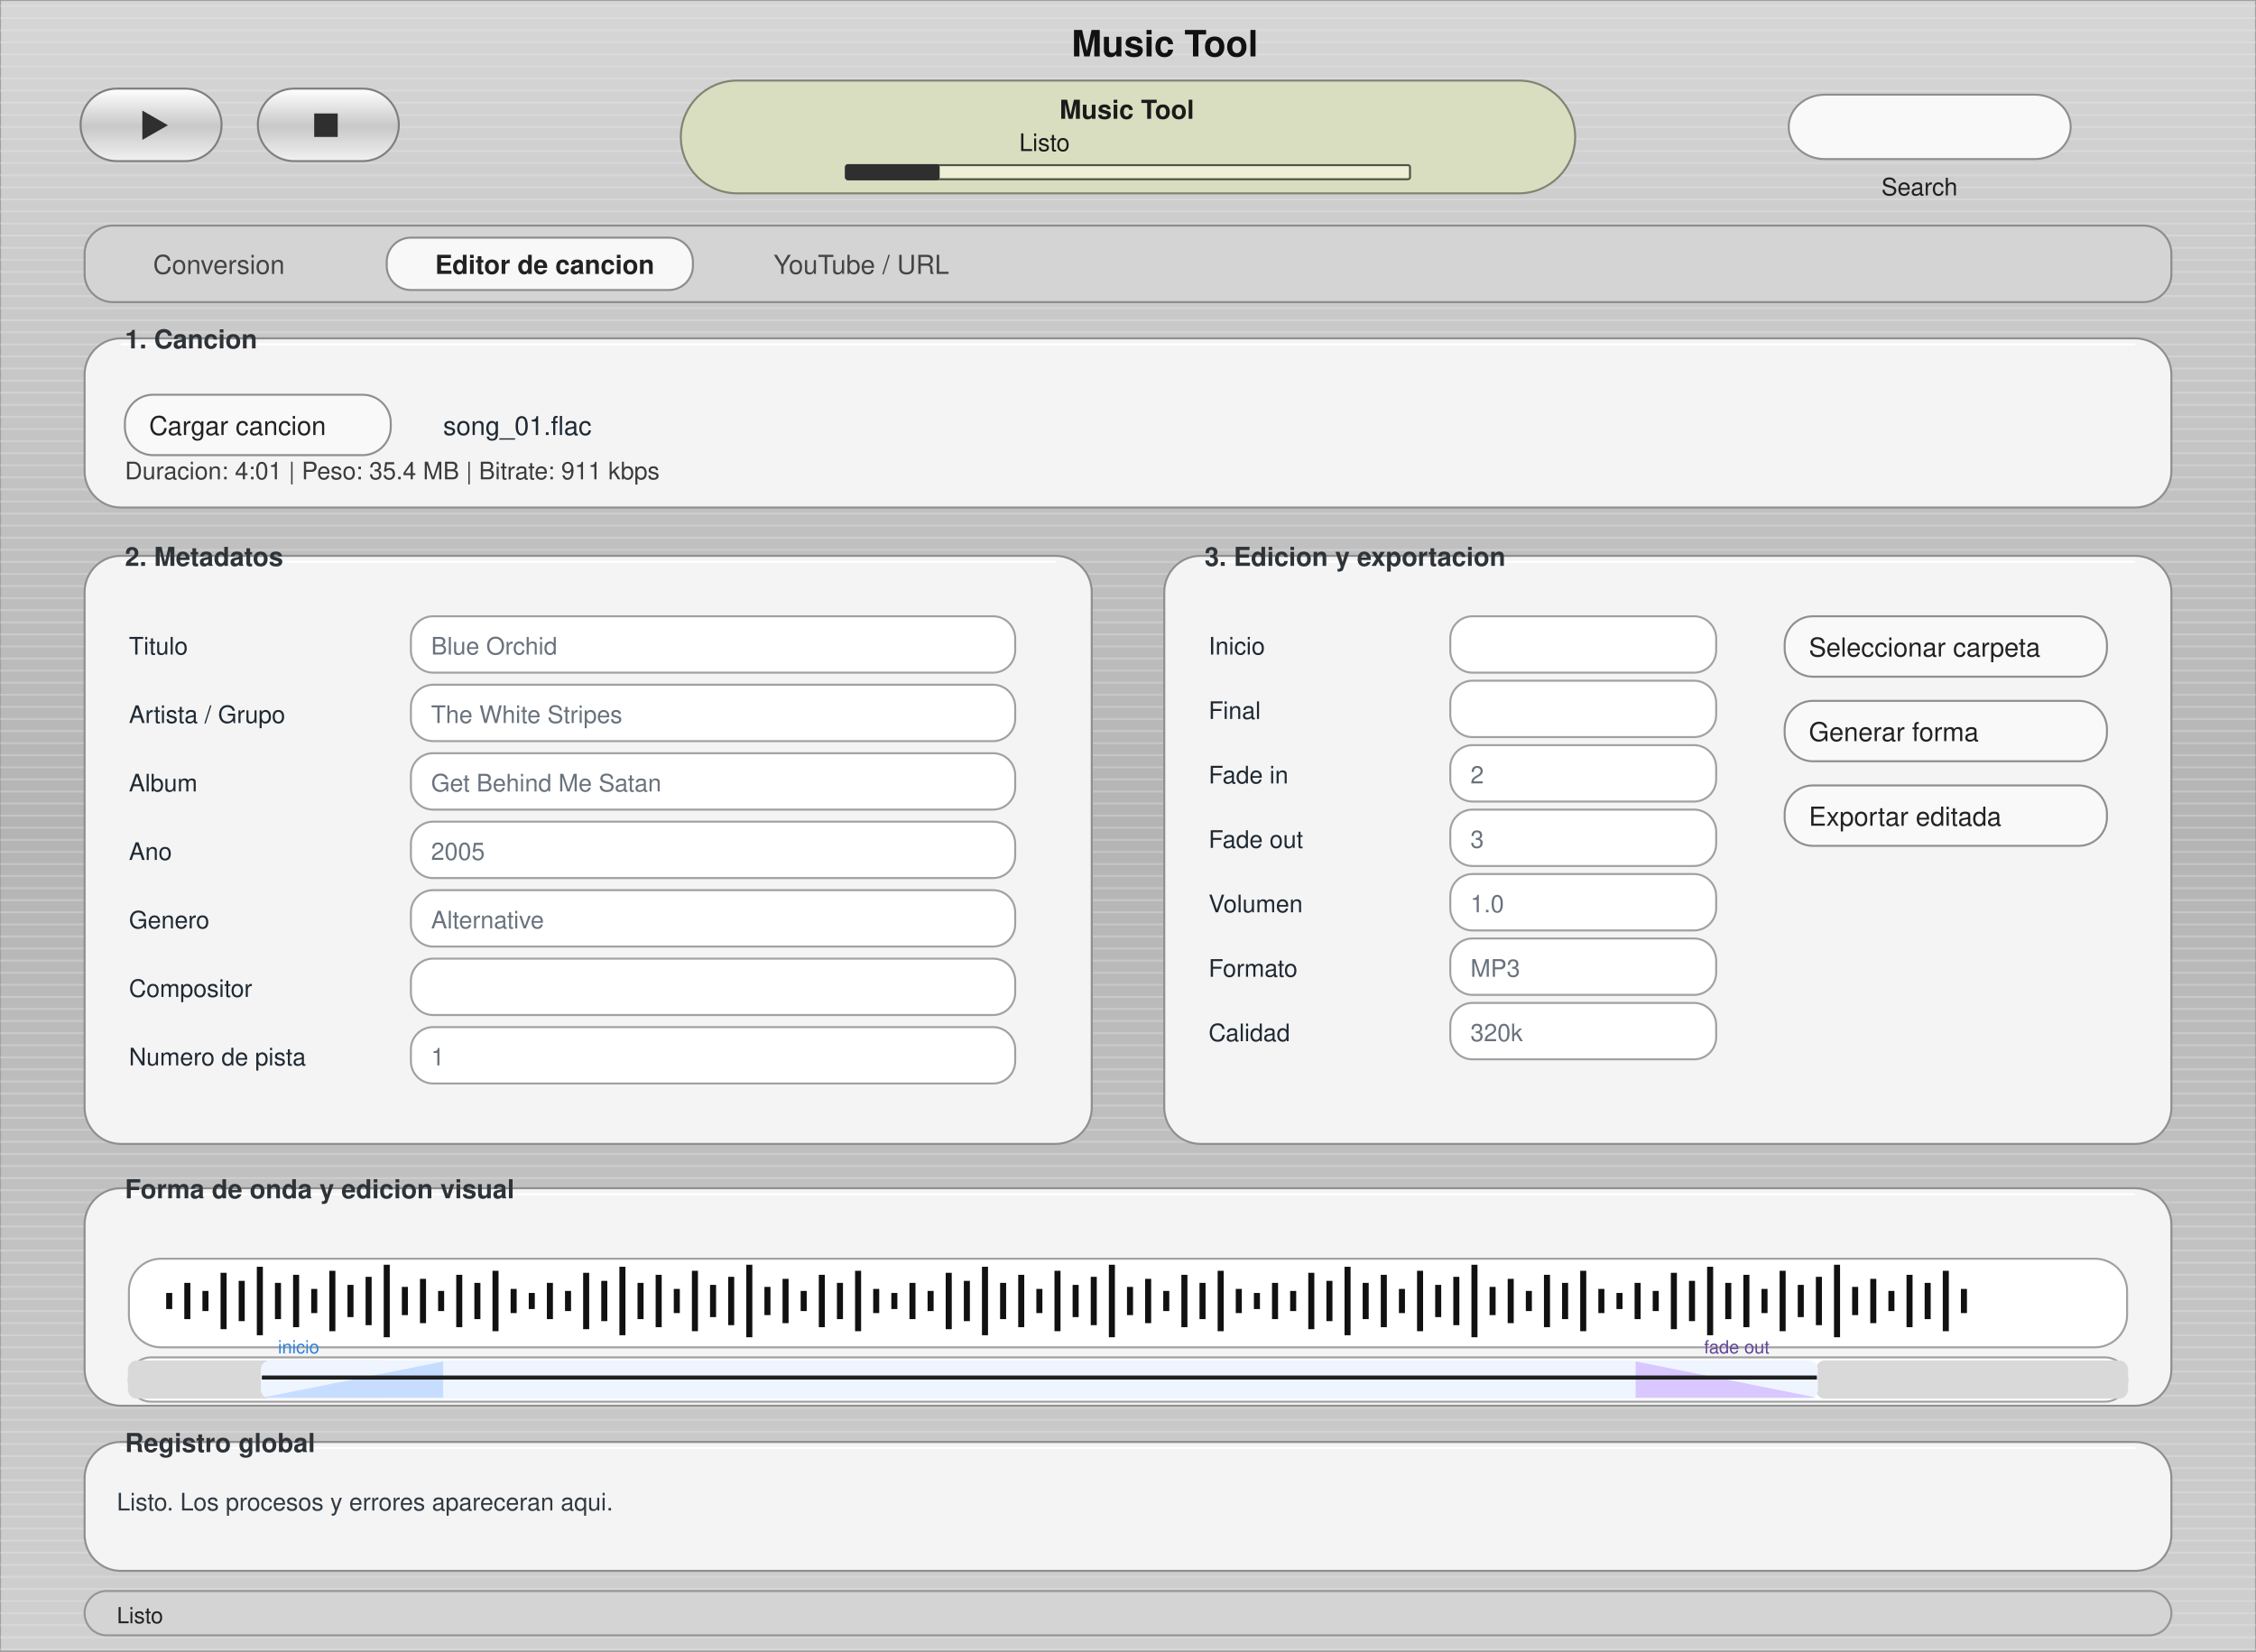
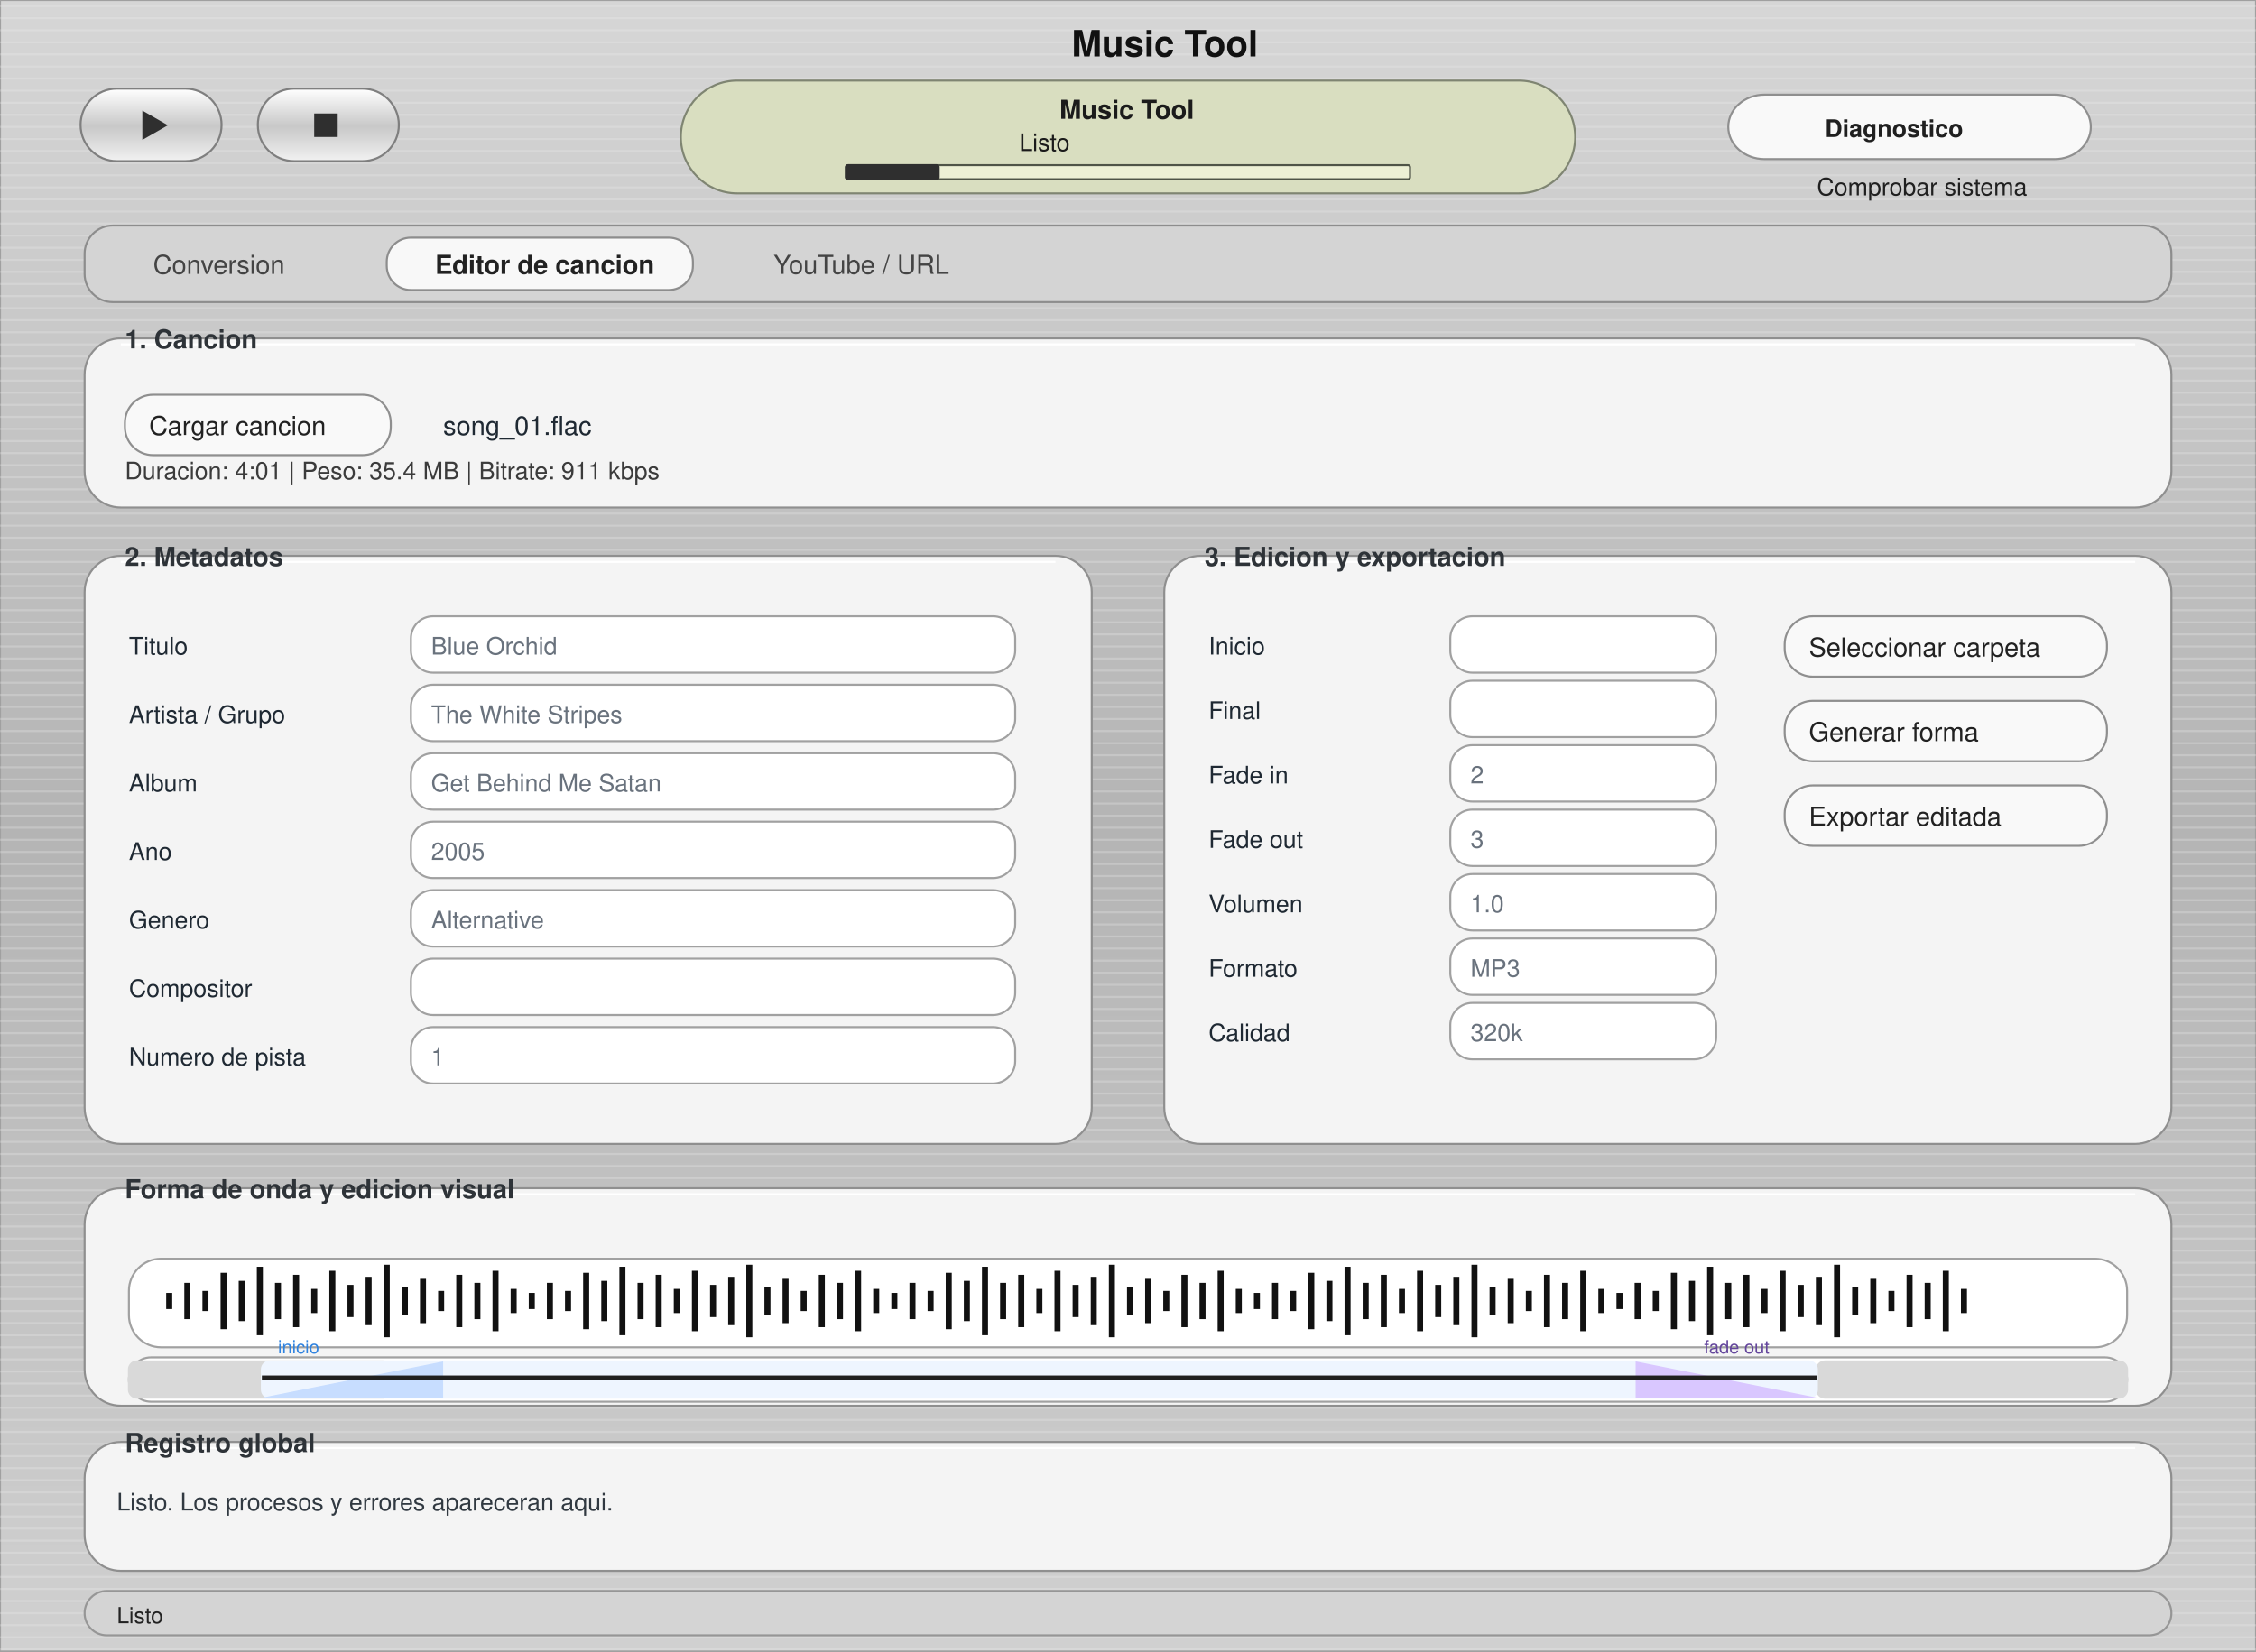
<svg xmlns="http://www.w3.org/2000/svg" width="1120" height="820" viewBox="0 0 1120 820">
  <defs>
    <linearGradient id="metal" x1="0" x2="0" y1="0" y2="1">
      <stop offset="0" stop-color="#d6d6d6" />
      <stop offset="0.5" stop-color="#b4b4b4" />
      <stop offset="1" stop-color="#d0d0d0" />
    </linearGradient>
    <linearGradient id="buttonChrome" x1="0" x2="0" y1="0" y2="1">
      <stop offset="0" stop-color="#ffffff" />
      <stop offset="0.52" stop-color="#c8c8c8" />
      <stop offset="1" stop-color="#f1f1f1" />
    </linearGradient>
    <linearGradient id="tableHeader" x1="0" x2="0" y1="0" y2="1">
      <stop offset="0" stop-color="#f9f9f9" />
      <stop offset="1" stop-color="#bdbdbd" />
    </linearGradient>
  </defs>
  <rect x="0" y="0" width="1120" height="820" rx="0" fill="url(#metal)" stroke="#a0a0a0" />
  <line x1="0" y1="3" x2="1120" y2="3" stroke="#eeeeee" opacity="0.28" />
  <line x1="0" y1="9" x2="1120" y2="9" stroke="#eeeeee" opacity="0.28" />
  <line x1="0" y1="15" x2="1120" y2="15" stroke="#eeeeee" opacity="0.28" />
  <line x1="0" y1="21" x2="1120" y2="21" stroke="#eeeeee" opacity="0.28" />
  <line x1="0" y1="27" x2="1120" y2="27" stroke="#eeeeee" opacity="0.28" />
  <line x1="0" y1="33" x2="1120" y2="33" stroke="#eeeeee" opacity="0.28" />
  <line x1="0" y1="39" x2="1120" y2="39" stroke="#eeeeee" opacity="0.28" />
  <line x1="0" y1="45" x2="1120" y2="45" stroke="#eeeeee" opacity="0.28" />
  <line x1="0" y1="51" x2="1120" y2="51" stroke="#eeeeee" opacity="0.28" />
  <line x1="0" y1="57" x2="1120" y2="57" stroke="#eeeeee" opacity="0.28" />
  <line x1="0" y1="63" x2="1120" y2="63" stroke="#eeeeee" opacity="0.28" />
  <line x1="0" y1="69" x2="1120" y2="69" stroke="#eeeeee" opacity="0.28" />
  <line x1="0" y1="75" x2="1120" y2="75" stroke="#eeeeee" opacity="0.28" />
  <line x1="0" y1="81" x2="1120" y2="81" stroke="#eeeeee" opacity="0.28" />
  <line x1="0" y1="87" x2="1120" y2="87" stroke="#eeeeee" opacity="0.28" />
  <line x1="0" y1="93" x2="1120" y2="93" stroke="#eeeeee" opacity="0.28" />
  <line x1="0" y1="99" x2="1120" y2="99" stroke="#eeeeee" opacity="0.28" />
  <line x1="0" y1="105" x2="1120" y2="105" stroke="#eeeeee" opacity="0.28" />
  <line x1="0" y1="111" x2="1120" y2="111" stroke="#eeeeee" opacity="0.28" />
  <line x1="0" y1="117" x2="1120" y2="117" stroke="#eeeeee" opacity="0.28" />
  <line x1="0" y1="123" x2="1120" y2="123" stroke="#eeeeee" opacity="0.28" />
  <line x1="0" y1="129" x2="1120" y2="129" stroke="#eeeeee" opacity="0.28" />
  <line x1="0" y1="135" x2="1120" y2="135" stroke="#eeeeee" opacity="0.28" />
  <line x1="0" y1="141" x2="1120" y2="141" stroke="#eeeeee" opacity="0.28" />
  <line x1="0" y1="147" x2="1120" y2="147" stroke="#eeeeee" opacity="0.28" />
  <line x1="0" y1="153" x2="1120" y2="153" stroke="#eeeeee" opacity="0.28" />
  <line x1="0" y1="159" x2="1120" y2="159" stroke="#eeeeee" opacity="0.28" />
  <line x1="0" y1="165" x2="1120" y2="165" stroke="#eeeeee" opacity="0.28" />
  <line x1="0" y1="171" x2="1120" y2="171" stroke="#eeeeee" opacity="0.28" />
  <line x1="0" y1="177" x2="1120" y2="177" stroke="#eeeeee" opacity="0.28" />
  <line x1="0" y1="183" x2="1120" y2="183" stroke="#eeeeee" opacity="0.28" />
  <line x1="0" y1="189" x2="1120" y2="189" stroke="#eeeeee" opacity="0.28" />
  <line x1="0" y1="195" x2="1120" y2="195" stroke="#eeeeee" opacity="0.28" />
  <line x1="0" y1="201" x2="1120" y2="201" stroke="#eeeeee" opacity="0.28" />
  <line x1="0" y1="207" x2="1120" y2="207" stroke="#eeeeee" opacity="0.28" />
  <line x1="0" y1="213" x2="1120" y2="213" stroke="#eeeeee" opacity="0.28" />
  <line x1="0" y1="219" x2="1120" y2="219" stroke="#eeeeee" opacity="0.28" />
  <line x1="0" y1="225" x2="1120" y2="225" stroke="#eeeeee" opacity="0.28" />
  <line x1="0" y1="231" x2="1120" y2="231" stroke="#eeeeee" opacity="0.28" />
  <line x1="0" y1="237" x2="1120" y2="237" stroke="#eeeeee" opacity="0.28" />
  <line x1="0" y1="243" x2="1120" y2="243" stroke="#eeeeee" opacity="0.28" />
  <line x1="0" y1="249" x2="1120" y2="249" stroke="#eeeeee" opacity="0.28" />
  <line x1="0" y1="255" x2="1120" y2="255" stroke="#eeeeee" opacity="0.28" />
  <line x1="0" y1="261" x2="1120" y2="261" stroke="#eeeeee" opacity="0.28" />
  <line x1="0" y1="267" x2="1120" y2="267" stroke="#eeeeee" opacity="0.28" />
  <line x1="0" y1="273" x2="1120" y2="273" stroke="#eeeeee" opacity="0.28" />
  <line x1="0" y1="279" x2="1120" y2="279" stroke="#eeeeee" opacity="0.28" />
  <line x1="0" y1="285" x2="1120" y2="285" stroke="#eeeeee" opacity="0.28" />
  <line x1="0" y1="291" x2="1120" y2="291" stroke="#eeeeee" opacity="0.28" />
  <line x1="0" y1="297" x2="1120" y2="297" stroke="#eeeeee" opacity="0.28" />
  <line x1="0" y1="303" x2="1120" y2="303" stroke="#eeeeee" opacity="0.28" />
  <line x1="0" y1="309" x2="1120" y2="309" stroke="#eeeeee" opacity="0.28" />
  <line x1="0" y1="315" x2="1120" y2="315" stroke="#eeeeee" opacity="0.28" />
  <line x1="0" y1="321" x2="1120" y2="321" stroke="#eeeeee" opacity="0.28" />
  <line x1="0" y1="327" x2="1120" y2="327" stroke="#eeeeee" opacity="0.28" />
  <line x1="0" y1="333" x2="1120" y2="333" stroke="#eeeeee" opacity="0.28" />
  <line x1="0" y1="339" x2="1120" y2="339" stroke="#eeeeee" opacity="0.28" />
  <line x1="0" y1="345" x2="1120" y2="345" stroke="#eeeeee" opacity="0.28" />
  <line x1="0" y1="351" x2="1120" y2="351" stroke="#eeeeee" opacity="0.28" />
  <line x1="0" y1="357" x2="1120" y2="357" stroke="#eeeeee" opacity="0.28" />
  <line x1="0" y1="363" x2="1120" y2="363" stroke="#eeeeee" opacity="0.28" />
  <line x1="0" y1="369" x2="1120" y2="369" stroke="#eeeeee" opacity="0.28" />
  <line x1="0" y1="375" x2="1120" y2="375" stroke="#eeeeee" opacity="0.28" />
  <line x1="0" y1="381" x2="1120" y2="381" stroke="#eeeeee" opacity="0.28" />
  <line x1="0" y1="387" x2="1120" y2="387" stroke="#eeeeee" opacity="0.28" />
  <line x1="0" y1="393" x2="1120" y2="393" stroke="#eeeeee" opacity="0.28" />
  <line x1="0" y1="399" x2="1120" y2="399" stroke="#eeeeee" opacity="0.28" />
  <line x1="0" y1="405" x2="1120" y2="405" stroke="#eeeeee" opacity="0.28" />
  <line x1="0" y1="411" x2="1120" y2="411" stroke="#eeeeee" opacity="0.28" />
  <line x1="0" y1="417" x2="1120" y2="417" stroke="#eeeeee" opacity="0.28" />
  <line x1="0" y1="423" x2="1120" y2="423" stroke="#eeeeee" opacity="0.28" />
  <line x1="0" y1="429" x2="1120" y2="429" stroke="#eeeeee" opacity="0.28" />
  <line x1="0" y1="435" x2="1120" y2="435" stroke="#eeeeee" opacity="0.28" />
  <line x1="0" y1="441" x2="1120" y2="441" stroke="#eeeeee" opacity="0.28" />
  <line x1="0" y1="447" x2="1120" y2="447" stroke="#eeeeee" opacity="0.28" />
  <line x1="0" y1="453" x2="1120" y2="453" stroke="#eeeeee" opacity="0.28" />
  <line x1="0" y1="459" x2="1120" y2="459" stroke="#eeeeee" opacity="0.28" />
  <line x1="0" y1="465" x2="1120" y2="465" stroke="#eeeeee" opacity="0.28" />
  <line x1="0" y1="471" x2="1120" y2="471" stroke="#eeeeee" opacity="0.28" />
  <line x1="0" y1="477" x2="1120" y2="477" stroke="#eeeeee" opacity="0.28" />
  <line x1="0" y1="483" x2="1120" y2="483" stroke="#eeeeee" opacity="0.28" />
  <line x1="0" y1="489" x2="1120" y2="489" stroke="#eeeeee" opacity="0.28" />
  <line x1="0" y1="495" x2="1120" y2="495" stroke="#eeeeee" opacity="0.28" />
  <line x1="0" y1="501" x2="1120" y2="501" stroke="#eeeeee" opacity="0.28" />
  <line x1="0" y1="507" x2="1120" y2="507" stroke="#eeeeee" opacity="0.28" />
  <line x1="0" y1="513" x2="1120" y2="513" stroke="#eeeeee" opacity="0.28" />
  <line x1="0" y1="519" x2="1120" y2="519" stroke="#eeeeee" opacity="0.28" />
  <line x1="0" y1="525" x2="1120" y2="525" stroke="#eeeeee" opacity="0.28" />
  <line x1="0" y1="531" x2="1120" y2="531" stroke="#eeeeee" opacity="0.28" />
  <line x1="0" y1="537" x2="1120" y2="537" stroke="#eeeeee" opacity="0.28" />
  <line x1="0" y1="543" x2="1120" y2="543" stroke="#eeeeee" opacity="0.28" />
  <line x1="0" y1="549" x2="1120" y2="549" stroke="#eeeeee" opacity="0.28" />
  <line x1="0" y1="555" x2="1120" y2="555" stroke="#eeeeee" opacity="0.28" />
  <line x1="0" y1="561" x2="1120" y2="561" stroke="#eeeeee" opacity="0.28" />
  <line x1="0" y1="567" x2="1120" y2="567" stroke="#eeeeee" opacity="0.28" />
  <line x1="0" y1="573" x2="1120" y2="573" stroke="#eeeeee" opacity="0.28" />
  <line x1="0" y1="579" x2="1120" y2="579" stroke="#eeeeee" opacity="0.28" />
  <line x1="0" y1="585" x2="1120" y2="585" stroke="#eeeeee" opacity="0.28" />
  <line x1="0" y1="591" x2="1120" y2="591" stroke="#eeeeee" opacity="0.28" />
  <line x1="0" y1="597" x2="1120" y2="597" stroke="#eeeeee" opacity="0.28" />
  <line x1="0" y1="603" x2="1120" y2="603" stroke="#eeeeee" opacity="0.28" />
  <line x1="0" y1="609" x2="1120" y2="609" stroke="#eeeeee" opacity="0.28" />
  <line x1="0" y1="615" x2="1120" y2="615" stroke="#eeeeee" opacity="0.28" />
  <line x1="0" y1="621" x2="1120" y2="621" stroke="#eeeeee" opacity="0.28" />
  <line x1="0" y1="627" x2="1120" y2="627" stroke="#eeeeee" opacity="0.28" />
  <line x1="0" y1="633" x2="1120" y2="633" stroke="#eeeeee" opacity="0.28" />
  <line x1="0" y1="639" x2="1120" y2="639" stroke="#eeeeee" opacity="0.28" />
  <line x1="0" y1="645" x2="1120" y2="645" stroke="#eeeeee" opacity="0.28" />
  <line x1="0" y1="651" x2="1120" y2="651" stroke="#eeeeee" opacity="0.28" />
  <line x1="0" y1="657" x2="1120" y2="657" stroke="#eeeeee" opacity="0.28" />
  <line x1="0" y1="663" x2="1120" y2="663" stroke="#eeeeee" opacity="0.28" />
  <line x1="0" y1="669" x2="1120" y2="669" stroke="#eeeeee" opacity="0.28" />
  <line x1="0" y1="675" x2="1120" y2="675" stroke="#eeeeee" opacity="0.28" />
  <line x1="0" y1="681" x2="1120" y2="681" stroke="#eeeeee" opacity="0.28" />
  <line x1="0" y1="687" x2="1120" y2="687" stroke="#eeeeee" opacity="0.28" />
  <line x1="0" y1="693" x2="1120" y2="693" stroke="#eeeeee" opacity="0.28" />
  <line x1="0" y1="699" x2="1120" y2="699" stroke="#eeeeee" opacity="0.28" />
  <line x1="0" y1="705" x2="1120" y2="705" stroke="#eeeeee" opacity="0.28" />
  <line x1="0" y1="711" x2="1120" y2="711" stroke="#eeeeee" opacity="0.28" />
  <line x1="0" y1="717" x2="1120" y2="717" stroke="#eeeeee" opacity="0.28" />
  <line x1="0" y1="723" x2="1120" y2="723" stroke="#eeeeee" opacity="0.28" />
  <line x1="0" y1="729" x2="1120" y2="729" stroke="#eeeeee" opacity="0.28" />
  <line x1="0" y1="735" x2="1120" y2="735" stroke="#eeeeee" opacity="0.28" />
  <line x1="0" y1="741" x2="1120" y2="741" stroke="#eeeeee" opacity="0.28" />
  <line x1="0" y1="747" x2="1120" y2="747" stroke="#eeeeee" opacity="0.28" />
  <line x1="0" y1="753" x2="1120" y2="753" stroke="#eeeeee" opacity="0.28" />
  <line x1="0" y1="759" x2="1120" y2="759" stroke="#eeeeee" opacity="0.28" />
  <line x1="0" y1="765" x2="1120" y2="765" stroke="#eeeeee" opacity="0.28" />
  <line x1="0" y1="771" x2="1120" y2="771" stroke="#eeeeee" opacity="0.28" />
  <line x1="0" y1="777" x2="1120" y2="777" stroke="#eeeeee" opacity="0.28" />
  <line x1="0" y1="783" x2="1120" y2="783" stroke="#eeeeee" opacity="0.28" />
  <line x1="0" y1="789" x2="1120" y2="789" stroke="#eeeeee" opacity="0.28" />
  <line x1="0" y1="795" x2="1120" y2="795" stroke="#eeeeee" opacity="0.28" />
  <line x1="0" y1="801" x2="1120" y2="801" stroke="#eeeeee" opacity="0.28" />
  <line x1="0" y1="807" x2="1120" y2="807" stroke="#eeeeee" opacity="0.28" />
  <line x1="0" y1="813" x2="1120" y2="813" stroke="#eeeeee" opacity="0.28" />
  <line x1="0" y1="819" x2="1120" y2="819" stroke="#eeeeee" opacity="0.28" />
  <text x="532" y="28" font-family="-apple-system, BlinkMacSystemFont, Helvetica, Arial, sans-serif" font-size="18" font-weight="700" fill="#111111">Music Tool</text>
  <rect x="40" y="44" width="70" height="36" rx="18" fill="url(#buttonChrome)" stroke="#7f7f7f" />
  <text x="69" y="68" font-family="-apple-system, BlinkMacSystemFont, Helvetica, Arial, sans-serif" font-size="16" font-weight="700" fill="#2f2f2f">▶</text>
  <rect x="128" y="44" width="70" height="36" rx="18" fill="url(#buttonChrome)" stroke="#7f7f7f" />
  <text x="157" y="68" font-family="-apple-system, BlinkMacSystemFont, Helvetica, Arial, sans-serif" font-size="16" font-weight="700" fill="#2f2f2f">■</text>
  <rect x="338" y="40" width="444" height="56" rx="28" fill="#d9dec0" stroke="#7f8572" />
  <text x="526" y="59" font-family="-apple-system, BlinkMacSystemFont, Helvetica, Arial, sans-serif" font-size="13" font-weight="700" fill="#1b1b1b">Music Tool</text>
  <text x="506" y="75" font-family="-apple-system, BlinkMacSystemFont, Helvetica, Arial, sans-serif" font-size="12" font-weight="400" fill="#1b1b1b">Listo</text>
  <rect x="420" y="82" width="280" height="7" rx="1" fill="#edf0d5" stroke="#4f5447" />
  <rect x="420" y="82" width="46" height="7" rx="1" fill="#2f2f2f" stroke="#2f2f2f" />
-   <rect x="888" y="47" width="140" height="32" rx="18" fill="#f9f9f9" stroke="#8f8f8f" />
-   <text x="934" y="97" font-family="-apple-system, BlinkMacSystemFont, Helvetica, Arial, sans-serif" font-size="12" font-weight="400" fill="#202020">Search</text>
+   <rect x="858" y="47" width="180" height="32" rx="18" fill="#f9f9f9" stroke="#8f8f8f" />
+   <text x="906" y="68" font-family="-apple-system, BlinkMacSystemFont, Helvetica, Arial, sans-serif" font-size="12" font-weight="700" fill="#202020">Diagnostico</text>
+   <text x="902" y="97" font-family="-apple-system, BlinkMacSystemFont, Helvetica, Arial, sans-serif" font-size="12" font-weight="400" fill="#202020">Comprobar sistema</text>
  <rect x="42" y="112" width="1036" height="38" rx="14" fill="#d4d4d4" stroke="#8d8d8d" />
  <text x="76" y="136" font-family="-apple-system, BlinkMacSystemFont, Helvetica, Arial, sans-serif" font-size="13" font-weight="500" fill="#444">Conversion</text>
  <rect x="192" y="118" width="152" height="26" rx="12" fill="#f8f8f8" stroke="#8d8d8d" />
  <text x="216" y="136" font-family="-apple-system, BlinkMacSystemFont, Helvetica, Arial, sans-serif" font-size="13" font-weight="600" fill="#222">Editor de cancion</text>
  <text x="384" y="136" font-family="-apple-system, BlinkMacSystemFont, Helvetica, Arial, sans-serif" font-size="13" font-weight="500" fill="#444">YouTube / URL</text>
  <rect x="42" y="168" width="1036" height="84" rx="18" fill="#f4f4f4" stroke="#8f8f8f" />
  <line x1="60" y1="171" x2="1060" y2="171" stroke="#ffffff" />
  <text x="62" y="173" font-family="-apple-system, BlinkMacSystemFont, Helvetica, Arial, sans-serif" font-size="13" font-weight="600" fill="#2e3338">1. Cancion</text>
  <rect x="62" y="196" width="132" height="30" rx="14" fill="#f9f9f9" stroke="#8f8f8f" />
  <text x="74" y="216" font-family="-apple-system, BlinkMacSystemFont, Helvetica, Arial, sans-serif" font-size="13" font-weight="500" fill="#222">Cargar cancion</text>
  <text x="220" y="216" font-family="-apple-system, BlinkMacSystemFont, Helvetica, Arial, sans-serif" font-size="13" font-weight="500" fill="#1f2933">song_01.flac</text>
  <text x="62" y="238" font-family="-apple-system, BlinkMacSystemFont, Helvetica, Arial, sans-serif" font-size="12" font-weight="400" fill="#3b3b3b">Duracion: 4:01 | Peso: 35.4 MB | Bitrate: 911 kbps</text>
  <rect x="42" y="276" width="500" height="292" rx="18" fill="#f4f4f4" stroke="#8f8f8f" />
  <line x1="60" y1="279" x2="524" y2="279" stroke="#ffffff" />
  <text x="62" y="281" font-family="-apple-system, BlinkMacSystemFont, Helvetica, Arial, sans-serif" font-size="13" font-weight="600" fill="#2e3338">2. Metadatos</text>
  <text x="64" y="325" font-family="-apple-system, BlinkMacSystemFont, Helvetica, Arial, sans-serif" font-size="12" font-weight="500" fill="#1f2933">Titulo</text>
  <rect x="204" y="306" width="300" height="28" rx="11" fill="#ffffff" stroke="#a1a1a1" />
  <text x="214" y="325" font-family="-apple-system, BlinkMacSystemFont, Helvetica, Arial, sans-serif" font-size="12" font-weight="400" fill="#69727d">Blue Orchid</text>
  <text x="64" y="359" font-family="-apple-system, BlinkMacSystemFont, Helvetica, Arial, sans-serif" font-size="12" font-weight="500" fill="#1f2933">Artista / Grupo</text>
  <rect x="204" y="340" width="300" height="28" rx="11" fill="#ffffff" stroke="#a1a1a1" />
  <text x="214" y="359" font-family="-apple-system, BlinkMacSystemFont, Helvetica, Arial, sans-serif" font-size="12" font-weight="400" fill="#69727d">The White Stripes</text>
  <text x="64" y="393" font-family="-apple-system, BlinkMacSystemFont, Helvetica, Arial, sans-serif" font-size="12" font-weight="500" fill="#1f2933">Album</text>
  <rect x="204" y="374" width="300" height="28" rx="11" fill="#ffffff" stroke="#a1a1a1" />
  <text x="214" y="393" font-family="-apple-system, BlinkMacSystemFont, Helvetica, Arial, sans-serif" font-size="12" font-weight="400" fill="#69727d">Get Behind Me Satan</text>
  <text x="64" y="427" font-family="-apple-system, BlinkMacSystemFont, Helvetica, Arial, sans-serif" font-size="12" font-weight="500" fill="#1f2933">Ano</text>
  <rect x="204" y="408" width="300" height="28" rx="11" fill="#ffffff" stroke="#a1a1a1" />
  <text x="214" y="427" font-family="-apple-system, BlinkMacSystemFont, Helvetica, Arial, sans-serif" font-size="12" font-weight="400" fill="#69727d">2005</text>
  <text x="64" y="461" font-family="-apple-system, BlinkMacSystemFont, Helvetica, Arial, sans-serif" font-size="12" font-weight="500" fill="#1f2933">Genero</text>
  <rect x="204" y="442" width="300" height="28" rx="11" fill="#ffffff" stroke="#a1a1a1" />
  <text x="214" y="461" font-family="-apple-system, BlinkMacSystemFont, Helvetica, Arial, sans-serif" font-size="12" font-weight="400" fill="#69727d">Alternative</text>
  <text x="64" y="495" font-family="-apple-system, BlinkMacSystemFont, Helvetica, Arial, sans-serif" font-size="12" font-weight="500" fill="#1f2933">Compositor</text>
  <rect x="204" y="476" width="300" height="28" rx="11" fill="#ffffff" stroke="#a1a1a1" />
  <text x="214" y="495" font-family="-apple-system, BlinkMacSystemFont, Helvetica, Arial, sans-serif" font-size="12" font-weight="400" fill="#69727d" />
  <text x="64" y="529" font-family="-apple-system, BlinkMacSystemFont, Helvetica, Arial, sans-serif" font-size="12" font-weight="500" fill="#1f2933">Numero de pista</text>
  <rect x="204" y="510" width="300" height="28" rx="11" fill="#ffffff" stroke="#a1a1a1" />
  <text x="214" y="529" font-family="-apple-system, BlinkMacSystemFont, Helvetica, Arial, sans-serif" font-size="12" font-weight="400" fill="#69727d">1</text>
  <rect x="578" y="276" width="500" height="292" rx="18" fill="#f4f4f4" stroke="#8f8f8f" />
  <line x1="596" y1="279" x2="1060" y2="279" stroke="#ffffff" />
  <text x="598" y="281" font-family="-apple-system, BlinkMacSystemFont, Helvetica, Arial, sans-serif" font-size="13" font-weight="600" fill="#2e3338">3. Edicion y exportacion</text>
  <text x="600" y="325" font-family="-apple-system, BlinkMacSystemFont, Helvetica, Arial, sans-serif" font-size="12" font-weight="500" fill="#1f2933">Inicio</text>
  <rect x="720" y="306" width="132" height="28" rx="11" fill="#ffffff" stroke="#a1a1a1" />
  <text x="730" y="325" font-family="-apple-system, BlinkMacSystemFont, Helvetica, Arial, sans-serif" font-size="12" font-weight="400" fill="#69727d" />
  <text x="600" y="357" font-family="-apple-system, BlinkMacSystemFont, Helvetica, Arial, sans-serif" font-size="12" font-weight="500" fill="#1f2933">Final</text>
  <rect x="720" y="338" width="132" height="28" rx="11" fill="#ffffff" stroke="#a1a1a1" />
  <text x="730" y="357" font-family="-apple-system, BlinkMacSystemFont, Helvetica, Arial, sans-serif" font-size="12" font-weight="400" fill="#69727d" />
  <text x="600" y="389" font-family="-apple-system, BlinkMacSystemFont, Helvetica, Arial, sans-serif" font-size="12" font-weight="500" fill="#1f2933">Fade in</text>
  <rect x="720" y="370" width="132" height="28" rx="11" fill="#ffffff" stroke="#a1a1a1" />
  <text x="730" y="389" font-family="-apple-system, BlinkMacSystemFont, Helvetica, Arial, sans-serif" font-size="12" font-weight="400" fill="#69727d">2</text>
  <text x="600" y="421" font-family="-apple-system, BlinkMacSystemFont, Helvetica, Arial, sans-serif" font-size="12" font-weight="500" fill="#1f2933">Fade out</text>
  <rect x="720" y="402" width="132" height="28" rx="11" fill="#ffffff" stroke="#a1a1a1" />
  <text x="730" y="421" font-family="-apple-system, BlinkMacSystemFont, Helvetica, Arial, sans-serif" font-size="12" font-weight="400" fill="#69727d">3</text>
  <text x="600" y="453" font-family="-apple-system, BlinkMacSystemFont, Helvetica, Arial, sans-serif" font-size="12" font-weight="500" fill="#1f2933">Volumen</text>
  <rect x="720" y="434" width="132" height="28" rx="11" fill="#ffffff" stroke="#a1a1a1" />
  <text x="730" y="453" font-family="-apple-system, BlinkMacSystemFont, Helvetica, Arial, sans-serif" font-size="12" font-weight="400" fill="#69727d">1.0</text>
  <text x="600" y="485" font-family="-apple-system, BlinkMacSystemFont, Helvetica, Arial, sans-serif" font-size="12" font-weight="500" fill="#1f2933">Formato</text>
  <rect x="720" y="466" width="132" height="28" rx="11" fill="#ffffff" stroke="#a1a1a1" />
  <text x="730" y="485" font-family="-apple-system, BlinkMacSystemFont, Helvetica, Arial, sans-serif" font-size="12" font-weight="400" fill="#69727d">MP3</text>
  <text x="600" y="517" font-family="-apple-system, BlinkMacSystemFont, Helvetica, Arial, sans-serif" font-size="12" font-weight="500" fill="#1f2933">Calidad</text>
  <rect x="720" y="498" width="132" height="28" rx="11" fill="#ffffff" stroke="#a1a1a1" />
  <text x="730" y="517" font-family="-apple-system, BlinkMacSystemFont, Helvetica, Arial, sans-serif" font-size="12" font-weight="400" fill="#69727d">320k</text>
  <rect x="886" y="306" width="160" height="30" rx="14" fill="#f9f9f9" stroke="#8f8f8f" />
  <text x="898" y="326" font-family="-apple-system, BlinkMacSystemFont, Helvetica, Arial, sans-serif" font-size="13" font-weight="500" fill="#222">Seleccionar carpeta</text>
  <rect x="886" y="348" width="160" height="30" rx="14" fill="#f9f9f9" stroke="#8f8f8f" />
  <text x="898" y="368" font-family="-apple-system, BlinkMacSystemFont, Helvetica, Arial, sans-serif" font-size="13" font-weight="500" fill="#222">Generar forma</text>
  <rect x="886" y="390" width="160" height="30" rx="14" fill="#f9f9f9" stroke="#8f8f8f" />
  <text x="898" y="410" font-family="-apple-system, BlinkMacSystemFont, Helvetica, Arial, sans-serif" font-size="13" font-weight="500" fill="#222">Exportar editada</text>
  <rect x="42" y="590" width="1036" height="108" rx="18" fill="#f4f4f4" stroke="#8f8f8f" />
  <line x1="60" y1="593" x2="1060" y2="593" stroke="#ffffff" />
  <text x="62" y="595" font-family="-apple-system, BlinkMacSystemFont, Helvetica, Arial, sans-serif" font-size="13" font-weight="600" fill="#2e3338">Forma de onda y edicion visual</text>
  <rect x="64" y="625" width="992" height="44" rx="16" fill="#ffffff" stroke="#a1a1a1" />
  <line x1="84" y1="642" x2="84" y2="650" stroke="#111111" stroke-width="3" />
  <line x1="93" y1="637" x2="93" y2="655" stroke="#111111" stroke-width="3" />
  <line x1="102" y1="641" x2="102" y2="651" stroke="#111111" stroke-width="3" />
  <line x1="111" y1="632" x2="111" y2="660" stroke="#111111" stroke-width="3" />
  <line x1="120" y1="636" x2="120" y2="656" stroke="#111111" stroke-width="3" />
  <line x1="129" y1="629" x2="129" y2="663" stroke="#111111" stroke-width="3" />
  <line x1="138" y1="637" x2="138" y2="655" stroke="#111111" stroke-width="3" />
  <line x1="147" y1="633" x2="147" y2="659" stroke="#111111" stroke-width="3" />
  <line x1="156" y1="640" x2="156" y2="652" stroke="#111111" stroke-width="3" />
  <line x1="165" y1="631" x2="165" y2="661" stroke="#111111" stroke-width="3" />
  <line x1="174" y1="638" x2="174" y2="654" stroke="#111111" stroke-width="3" />
  <line x1="183" y1="634" x2="183" y2="658" stroke="#111111" stroke-width="3" />
  <line x1="192" y1="628" x2="192" y2="664" stroke="#111111" stroke-width="3" />
  <line x1="201" y1="639" x2="201" y2="653" stroke="#111111" stroke-width="3" />
  <line x1="210" y1="635" x2="210" y2="657" stroke="#111111" stroke-width="3" />
  <line x1="219" y1="641" x2="219" y2="651" stroke="#111111" stroke-width="3" />
  <line x1="228" y1="633" x2="228" y2="659" stroke="#111111" stroke-width="3" />
  <line x1="237" y1="637" x2="237" y2="655" stroke="#111111" stroke-width="3" />
  <line x1="246" y1="631" x2="246" y2="661" stroke="#111111" stroke-width="3" />
  <line x1="255" y1="640" x2="255" y2="652" stroke="#111111" stroke-width="3" />
  <line x1="264" y1="642" x2="264" y2="650" stroke="#111111" stroke-width="3" />
  <line x1="273" y1="637" x2="273" y2="655" stroke="#111111" stroke-width="3" />
  <line x1="282" y1="641" x2="282" y2="651" stroke="#111111" stroke-width="3" />
  <line x1="291" y1="632" x2="291" y2="660" stroke="#111111" stroke-width="3" />
  <line x1="300" y1="636" x2="300" y2="656" stroke="#111111" stroke-width="3" />
  <line x1="309" y1="629" x2="309" y2="663" stroke="#111111" stroke-width="3" />
  <line x1="318" y1="637" x2="318" y2="655" stroke="#111111" stroke-width="3" />
  <line x1="327" y1="633" x2="327" y2="659" stroke="#111111" stroke-width="3" />
  <line x1="336" y1="640" x2="336" y2="652" stroke="#111111" stroke-width="3" />
  <line x1="345" y1="631" x2="345" y2="661" stroke="#111111" stroke-width="3" />
  <line x1="354" y1="638" x2="354" y2="654" stroke="#111111" stroke-width="3" />
  <line x1="363" y1="634" x2="363" y2="658" stroke="#111111" stroke-width="3" />
  <line x1="372" y1="628" x2="372" y2="664" stroke="#111111" stroke-width="3" />
  <line x1="381" y1="639" x2="381" y2="653" stroke="#111111" stroke-width="3" />
  <line x1="390" y1="635" x2="390" y2="657" stroke="#111111" stroke-width="3" />
  <line x1="399" y1="641" x2="399" y2="651" stroke="#111111" stroke-width="3" />
  <line x1="408" y1="633" x2="408" y2="659" stroke="#111111" stroke-width="3" />
  <line x1="417" y1="637" x2="417" y2="655" stroke="#111111" stroke-width="3" />
  <line x1="426" y1="631" x2="426" y2="661" stroke="#111111" stroke-width="3" />
  <line x1="435" y1="640" x2="435" y2="652" stroke="#111111" stroke-width="3" />
  <line x1="444" y1="642" x2="444" y2="650" stroke="#111111" stroke-width="3" />
  <line x1="453" y1="637" x2="453" y2="655" stroke="#111111" stroke-width="3" />
  <line x1="462" y1="641" x2="462" y2="651" stroke="#111111" stroke-width="3" />
  <line x1="471" y1="632" x2="471" y2="660" stroke="#111111" stroke-width="3" />
  <line x1="480" y1="636" x2="480" y2="656" stroke="#111111" stroke-width="3" />
  <line x1="489" y1="629" x2="489" y2="663" stroke="#111111" stroke-width="3" />
  <line x1="498" y1="637" x2="498" y2="655" stroke="#111111" stroke-width="3" />
  <line x1="507" y1="633" x2="507" y2="659" stroke="#111111" stroke-width="3" />
  <line x1="516" y1="640" x2="516" y2="652" stroke="#111111" stroke-width="3" />
  <line x1="525" y1="631" x2="525" y2="661" stroke="#111111" stroke-width="3" />
  <line x1="534" y1="638" x2="534" y2="654" stroke="#111111" stroke-width="3" />
  <line x1="543" y1="634" x2="543" y2="658" stroke="#111111" stroke-width="3" />
  <line x1="552" y1="628" x2="552" y2="664" stroke="#111111" stroke-width="3" />
  <line x1="561" y1="639" x2="561" y2="653" stroke="#111111" stroke-width="3" />
  <line x1="570" y1="635" x2="570" y2="657" stroke="#111111" stroke-width="3" />
  <line x1="579" y1="641" x2="579" y2="651" stroke="#111111" stroke-width="3" />
  <line x1="588" y1="633" x2="588" y2="659" stroke="#111111" stroke-width="3" />
  <line x1="597" y1="637" x2="597" y2="655" stroke="#111111" stroke-width="3" />
  <line x1="606" y1="631" x2="606" y2="661" stroke="#111111" stroke-width="3" />
  <line x1="615" y1="640" x2="615" y2="652" stroke="#111111" stroke-width="3" />
  <line x1="624" y1="642" x2="624" y2="650" stroke="#111111" stroke-width="3" />
  <line x1="633" y1="637" x2="633" y2="655" stroke="#111111" stroke-width="3" />
  <line x1="642" y1="641" x2="642" y2="651" stroke="#111111" stroke-width="3" />
  <line x1="651" y1="632" x2="651" y2="660" stroke="#111111" stroke-width="3" />
  <line x1="660" y1="636" x2="660" y2="656" stroke="#111111" stroke-width="3" />
  <line x1="669" y1="629" x2="669" y2="663" stroke="#111111" stroke-width="3" />
  <line x1="678" y1="637" x2="678" y2="655" stroke="#111111" stroke-width="3" />
  <line x1="687" y1="633" x2="687" y2="659" stroke="#111111" stroke-width="3" />
  <line x1="696" y1="640" x2="696" y2="652" stroke="#111111" stroke-width="3" />
  <line x1="705" y1="631" x2="705" y2="661" stroke="#111111" stroke-width="3" />
  <line x1="714" y1="638" x2="714" y2="654" stroke="#111111" stroke-width="3" />
  <line x1="723" y1="634" x2="723" y2="658" stroke="#111111" stroke-width="3" />
  <line x1="732" y1="628" x2="732" y2="664" stroke="#111111" stroke-width="3" />
  <line x1="741" y1="639" x2="741" y2="653" stroke="#111111" stroke-width="3" />
  <line x1="750" y1="635" x2="750" y2="657" stroke="#111111" stroke-width="3" />
  <line x1="759" y1="641" x2="759" y2="651" stroke="#111111" stroke-width="3" />
  <line x1="768" y1="633" x2="768" y2="659" stroke="#111111" stroke-width="3" />
  <line x1="777" y1="637" x2="777" y2="655" stroke="#111111" stroke-width="3" />
  <line x1="786" y1="631" x2="786" y2="661" stroke="#111111" stroke-width="3" />
  <line x1="795" y1="640" x2="795" y2="652" stroke="#111111" stroke-width="3" />
  <line x1="804" y1="642" x2="804" y2="650" stroke="#111111" stroke-width="3" />
  <line x1="813" y1="637" x2="813" y2="655" stroke="#111111" stroke-width="3" />
  <line x1="822" y1="641" x2="822" y2="651" stroke="#111111" stroke-width="3" />
  <line x1="831" y1="632" x2="831" y2="660" stroke="#111111" stroke-width="3" />
  <line x1="840" y1="636" x2="840" y2="656" stroke="#111111" stroke-width="3" />
  <line x1="849" y1="629" x2="849" y2="663" stroke="#111111" stroke-width="3" />
  <line x1="858" y1="637" x2="858" y2="655" stroke="#111111" stroke-width="3" />
  <line x1="867" y1="633" x2="867" y2="659" stroke="#111111" stroke-width="3" />
  <line x1="876" y1="640" x2="876" y2="652" stroke="#111111" stroke-width="3" />
  <line x1="885" y1="631" x2="885" y2="661" stroke="#111111" stroke-width="3" />
  <line x1="894" y1="638" x2="894" y2="654" stroke="#111111" stroke-width="3" />
  <line x1="903" y1="634" x2="903" y2="658" stroke="#111111" stroke-width="3" />
  <line x1="912" y1="628" x2="912" y2="664" stroke="#111111" stroke-width="3" />
  <line x1="921" y1="639" x2="921" y2="653" stroke="#111111" stroke-width="3" />
  <line x1="930" y1="635" x2="930" y2="657" stroke="#111111" stroke-width="3" />
  <line x1="939" y1="641" x2="939" y2="651" stroke="#111111" stroke-width="3" />
  <line x1="948" y1="633" x2="948" y2="659" stroke="#111111" stroke-width="3" />
  <line x1="957" y1="637" x2="957" y2="655" stroke="#111111" stroke-width="3" />
  <line x1="966" y1="631" x2="966" y2="661" stroke="#111111" stroke-width="3" />
  <line x1="975" y1="640" x2="975" y2="652" stroke="#111111" stroke-width="3" />
  <rect x="64" y="674" width="992" height="22" rx="11" fill="#ffffff" stroke="#a1a1a1" />
  <rect x="64" y="676" width="130" height="18" rx="4" fill="#d9d9d9" stroke="#d9d9d9" />
  <rect x="902" y="676" width="154" height="18" rx="4" fill="#d9d9d9" stroke="#d9d9d9" />
  <rect x="130" y="676" width="772" height="18" rx="4" fill="#eef5ff" stroke="#eef5ff" />
  <polygon points="130,694 220,676 220,694" fill="#c7ddff" />
  <polygon points="812,676 902,694 812,694" fill="#d9c7ff" />
  <line x1="130" y1="684" x2="902" y2="684" stroke="#202020" stroke-width="2" />
  <text x="138" y="672" font-family="-apple-system, BlinkMacSystemFont, Helvetica, Arial, sans-serif" font-size="9" font-weight="500" fill="#2f82df">inicio</text>
  <text x="846" y="672" font-family="-apple-system, BlinkMacSystemFont, Helvetica, Arial, sans-serif" font-size="9" font-weight="500" fill="#64469c">fade out</text>
  <rect x="42" y="716" width="1036" height="64" rx="18" fill="#f4f4f4" stroke="#8f8f8f" />
  <line x1="60" y1="719" x2="1060" y2="719" stroke="#ffffff" />
  <text x="62" y="721" font-family="-apple-system, BlinkMacSystemFont, Helvetica, Arial, sans-serif" font-size="13" font-weight="600" fill="#2e3338">Registro global</text>
  <text x="58" y="750" font-family="-apple-system, BlinkMacSystemFont, Helvetica, Arial, sans-serif" font-size="12" font-weight="400" fill="#313941">Listo. Los procesos y errores apareceran aqui.</text>
  <rect x="42" y="790" width="1036" height="22" rx="11" fill="#d4d4d4" stroke="#969696" />
  <text x="58" y="806" font-family="-apple-system, BlinkMacSystemFont, Helvetica, Arial, sans-serif" font-size="11" font-weight="500" fill="#222">Listo</text>
</svg>
